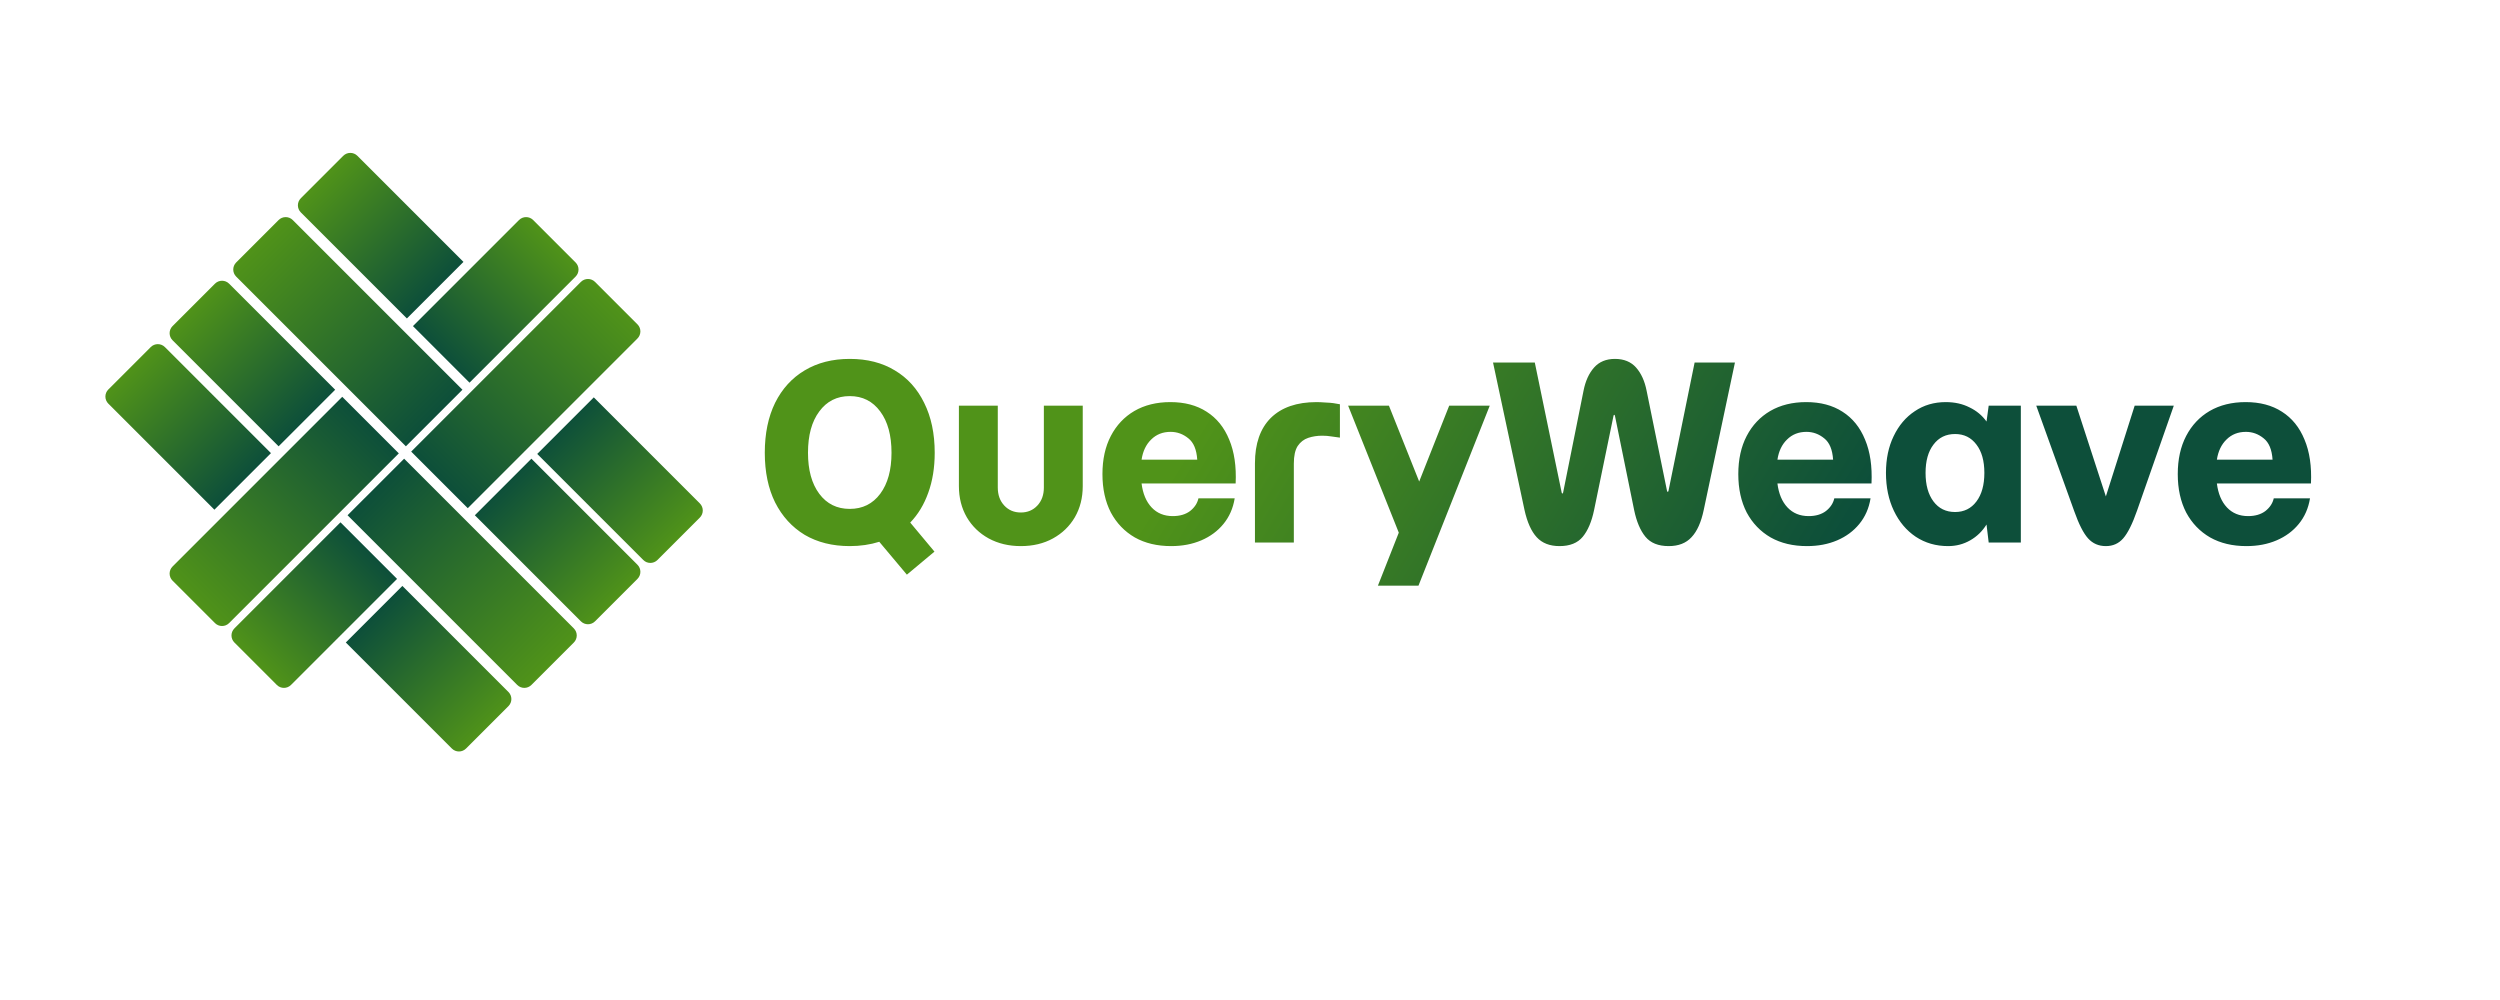
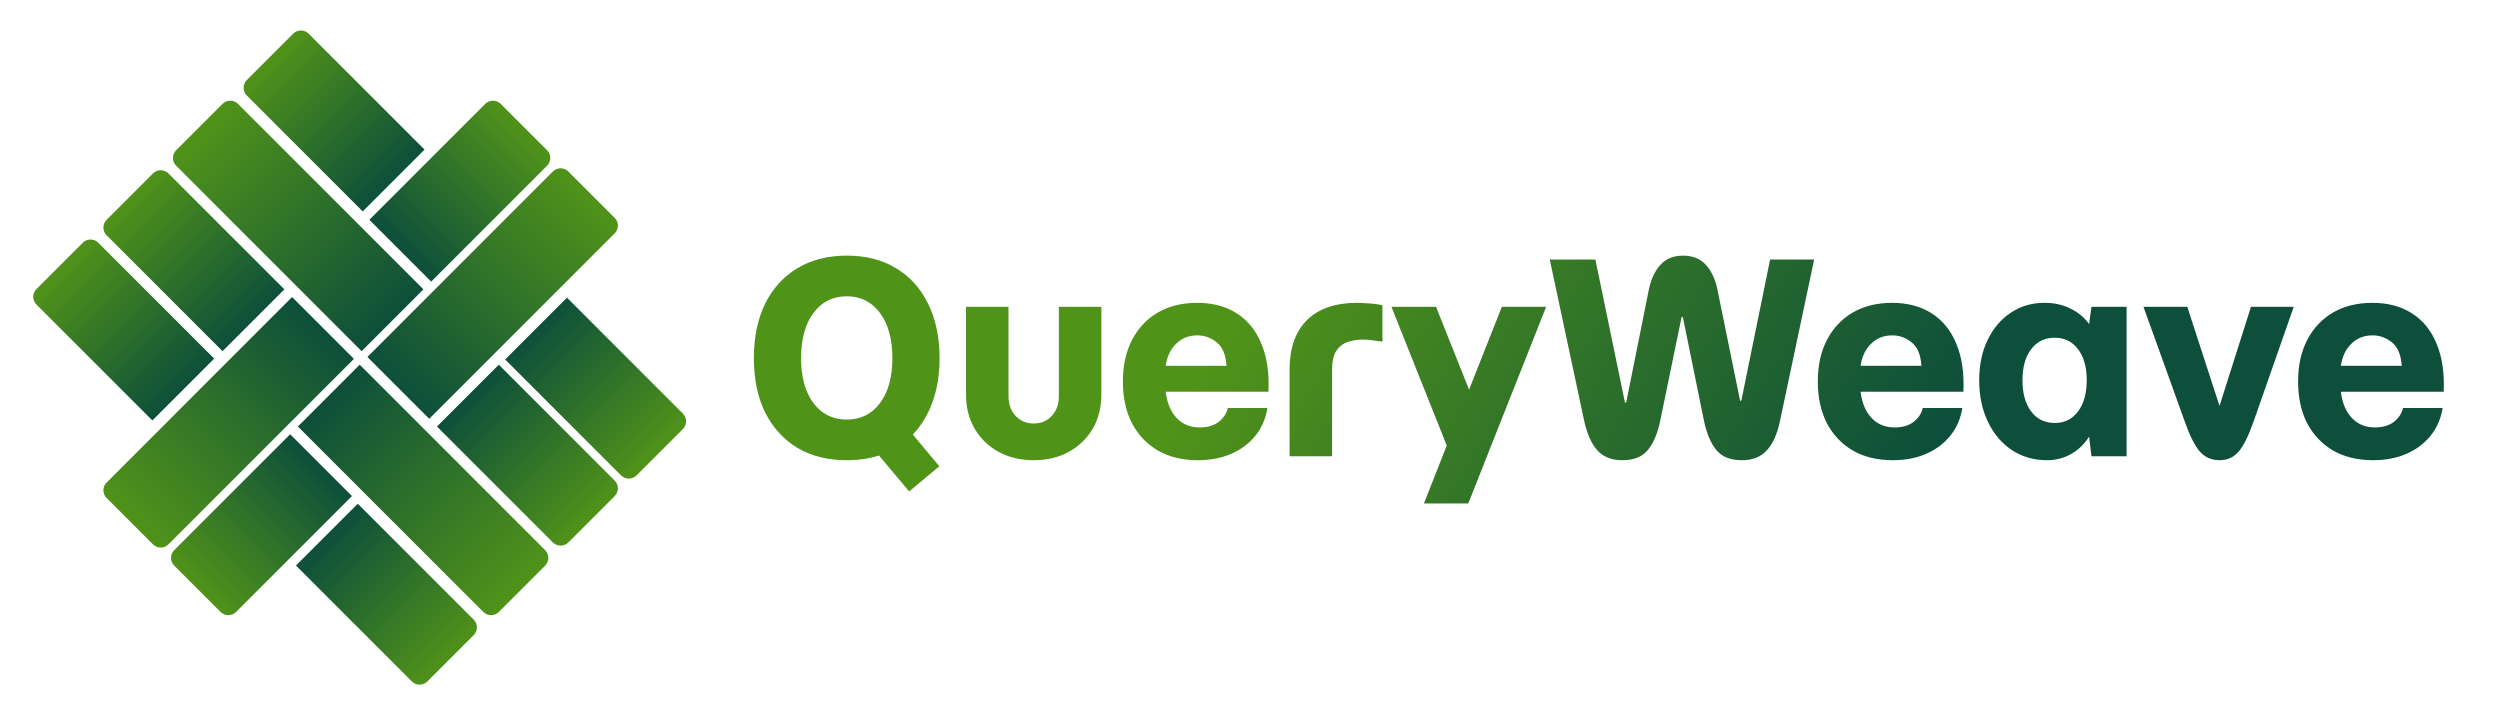
- <svg xmlns="http://www.w3.org/2000/svg" width="2000" height="800" viewBox="0 0 2000 800" fill="none">
+ <svg xmlns="http://www.w3.org/2000/svg" width="1830" height="530" viewBox="60 100 1830 530" fill="none">
  <g id="logo-icon">
    <path d="M188.943 221.284C185.819 218.16 185.819 213.095 188.943 209.97L222.884 176.029C226.008 172.905 231.074 172.905 234.198 176.029L369.962 311.794L324.707 357.049L188.943 221.284Z" fill="url(#paint0_linear_4_117)" />
    <path d="M183.286 498.47C180.162 501.594 175.096 501.594 171.972 498.47L138.031 464.529C134.907 461.405 134.907 456.339 138.031 453.215L273.795 317.451L319.05 362.706L183.286 498.47Z" fill="url(#paint1_linear_4_117)" />
    <path d="M138.031 272.196C134.907 269.072 134.907 264.006 138.031 260.882L171.972 226.941C175.096 223.817 180.162 223.817 183.286 226.941L268.139 311.794L222.884 357.049L138.031 272.196Z" fill="url(#paint2_linear_4_117)" />
    <path d="M86.657 322.912C83.533 319.787 83.533 314.722 86.657 311.598L120.598 277.657C123.722 274.533 128.787 274.533 131.912 277.657L216.764 362.51L171.51 407.764L86.657 322.912Z" fill="url(#paint3_linear_4_117)" />
    <path d="M415.217 176.029C418.341 172.905 423.407 172.905 426.531 176.029L460.472 209.97C463.596 213.095 463.596 218.16 460.472 221.284L375.619 306.137L330.364 260.882L415.217 176.029Z" fill="url(#paint4_linear_4_117)" />
    <path d="M459.057 502.713C462.181 505.837 462.181 510.903 459.057 514.027L425.116 547.968C421.992 551.092 416.926 551.092 413.802 547.968L278.038 412.204L323.293 366.949L459.057 502.713Z" fill="url(#paint5_linear_4_117)" />
    <path d="M464.714 225.527C467.838 222.403 472.904 222.403 476.028 225.527L509.969 259.469C513.093 262.593 513.093 267.658 509.969 270.782L374.205 406.547L328.95 361.292L464.714 225.527Z" fill="url(#paint6_linear_4_117)" />
    <path d="M509.969 451.802C513.093 454.926 513.093 459.991 509.969 463.115L476.028 497.056C472.904 500.181 467.838 500.181 464.714 497.056L379.861 412.204L425.116 366.949L509.969 451.802Z" fill="url(#paint7_linear_4_117)" />
    <path d="M559.88 402.745C563.004 405.869 563.004 410.935 559.88 414.059L525.939 448C522.815 451.124 517.75 451.124 514.625 448L429.773 363.147L475.027 317.892L559.88 402.745Z" fill="url(#paint8_linear_4_117)" />
    <path d="M406.755 553.587C409.879 556.712 409.879 561.777 406.755 564.901L372.814 598.842C369.69 601.966 364.624 601.966 361.5 598.842L276.647 513.989L321.902 468.735L406.755 553.587Z" fill="url(#paint9_linear_4_117)" />
    <path d="M232.783 547.968C229.659 551.092 224.593 551.092 221.469 547.968L187.528 514.026C184.404 510.902 184.404 505.837 187.528 502.713L272.381 417.86L317.636 463.115L232.783 547.968Z" fill="url(#paint10_linear_4_117)" />
    <path d="M240.657 169.912C237.533 166.787 237.533 161.722 240.657 158.598L274.598 124.657C277.722 121.533 282.787 121.533 285.912 124.657L370.764 209.51L325.51 254.765L240.657 169.912Z" fill="url(#paint11_linear_4_117)" />
  </g>
  <path id="logo-text" d="M679.8 436.88C665.976 436.88 653.944 433.872 643.704 427.856C633.592 421.712 625.72 413.072 620.088 401.936C614.584 390.8 611.832 377.552 611.832 362.192C611.832 346.832 614.584 333.52 620.088 322.256C625.72 310.992 633.592 302.352 643.704 296.336C653.944 290.192 665.976 287.12 679.8 287.12C693.752 287.12 705.784 290.192 715.896 296.336C726.008 302.352 733.816 310.992 739.32 322.256C744.952 333.52 747.768 346.832 747.768 362.192C747.768 374.096 746.04 384.784 742.584 394.256C739.256 403.6 734.456 411.536 728.184 418.064L747.576 441.296L725.496 459.728L703.416 433.424C696.12 435.728 688.248 436.88 679.8 436.88ZM679.8 407.12C690.04 407.12 698.168 403.088 704.184 395.024C710.2 386.96 713.208 376.016 713.208 362.192C713.208 348.24 710.2 337.232 704.184 329.168C698.168 320.976 690.04 316.88 679.8 316.88C669.56 316.88 661.432 320.976 655.416 329.168C649.4 337.232 646.392 348.24 646.392 362.192C646.392 376.016 649.4 386.96 655.416 395.024C661.432 403.088 669.56 407.12 679.8 407.12ZM816.659 436.88C807.059 436.88 798.483 434.832 790.931 430.736C783.507 426.64 777.683 421.008 773.459 413.84C769.235 406.544 767.123 398.224 767.123 388.88V324.56H798.227V390.032C798.227 395.92 799.955 400.72 803.411 404.432C806.867 408.144 811.283 410 816.659 410C822.035 410 826.451 408.144 829.907 404.432C833.363 400.72 835.091 395.92 835.091 390.032V324.56H866.195V388.88C866.195 398.224 864.083 406.544 859.859 413.84C855.635 421.008 849.811 426.64 842.387 430.736C834.963 434.832 826.387 436.88 816.659 436.88ZM936.869 436.88C925.733 436.88 916.069 434.576 907.877 429.968C899.685 425.232 893.285 418.576 888.677 410C884.197 401.296 881.957 391.056 881.957 379.28C881.957 367.504 884.197 357.328 888.677 348.752C893.157 340.176 899.429 333.52 907.493 328.784C915.685 324.048 925.285 321.68 936.293 321.68C947.685 321.68 957.349 324.24 965.285 329.36C973.349 334.48 979.365 341.904 983.333 351.632C987.429 361.36 989.157 373.072 988.517 386.768H913.253C914.277 394.96 916.965 401.36 921.317 405.968C925.669 410.576 931.301 412.88 938.213 412.88C943.845 412.88 948.453 411.536 952.037 408.848C955.621 406.032 957.861 402.64 958.757 398.672H987.749C986.469 406.608 983.461 413.456 978.725 419.216C974.117 424.848 968.229 429.2 961.061 432.272C953.893 435.344 945.829 436.88 936.869 436.88ZM936.485 345.488C930.213 345.488 925.029 347.536 920.933 351.632C916.837 355.6 914.277 360.976 913.253 367.76H957.797C957.285 359.696 954.917 354 950.693 350.672C946.469 347.216 941.733 345.488 936.485 345.488ZM1003.96 434V370.64C1003.96 354.896 1008.19 342.8 1016.63 334.352C1025.21 325.904 1037.43 321.68 1053.31 321.68C1054.97 321.68 1057.59 321.808 1061.18 322.064C1064.76 322.192 1068.35 322.64 1071.93 323.408V350.096C1069.5 349.712 1067.19 349.392 1065.02 349.136C1062.84 348.752 1060.41 348.56 1057.72 348.56C1053.75 348.56 1050.04 349.136 1046.59 350.288C1043.13 351.44 1040.31 353.616 1038.14 356.816C1036.09 360.016 1035.07 364.688 1035.07 370.832V434H1003.96ZM1102.32 468.56L1119.03 426.128L1078.51 324.56H1111.15L1135.35 385.232L1159.35 324.56H1191.79L1134.77 468.56H1102.32ZM1247.61 436.88C1239.8 436.88 1233.72 434.512 1229.37 429.776C1225.02 425.04 1221.75 417.744 1219.58 407.888L1194.42 290H1227.83L1249.34 394.064C1249.46 394.576 1249.66 394.832 1249.91 394.832C1250.17 394.832 1250.36 394.576 1250.49 394.064L1266.81 312.656C1268.34 304.848 1271.16 298.64 1275.26 294.032C1279.35 289.424 1284.92 287.12 1291.96 287.12C1299.13 287.12 1304.76 289.424 1308.86 294.032C1312.95 298.64 1315.77 304.848 1317.3 312.656L1333.62 392.72C1333.75 393.232 1333.94 393.488 1334.2 393.488C1334.46 393.488 1334.65 393.232 1334.78 392.72L1355.7 290H1387.96L1363 407.888C1360.95 417.744 1357.69 425.04 1353.21 429.776C1348.86 434.512 1342.78 436.88 1334.97 436.88C1326.65 436.88 1320.44 434.384 1316.34 429.392C1312.25 424.4 1309.24 417.296 1307.32 408.08L1291.96 332.624C1291.83 332.112 1291.64 331.856 1291.38 331.856C1291.13 331.856 1290.94 332.112 1290.81 332.624L1275.26 408.08C1273.34 417.296 1270.33 424.4 1266.23 429.392C1262.14 434.384 1255.93 436.88 1247.61 436.88ZM1445.56 436.88C1434.42 436.88 1424.76 434.576 1416.56 429.968C1408.37 425.232 1401.97 418.576 1397.36 410C1392.88 401.296 1390.64 391.056 1390.64 379.28C1390.64 367.504 1392.88 357.328 1397.36 348.752C1401.84 340.176 1408.12 333.52 1416.18 328.784C1424.37 324.048 1433.97 321.68 1444.98 321.68C1456.37 321.68 1466.04 324.24 1473.97 329.36C1482.04 334.48 1488.05 341.904 1492.02 351.632C1496.12 361.36 1497.84 373.072 1497.2 386.768H1421.94C1422.96 394.96 1425.65 401.36 1430 405.968C1434.36 410.576 1439.99 412.88 1446.9 412.88C1452.53 412.88 1457.14 411.536 1460.72 408.848C1464.31 406.032 1466.55 402.64 1467.44 398.672H1496.44C1495.16 406.608 1492.15 413.456 1487.41 419.216C1482.8 424.848 1476.92 429.2 1469.75 432.272C1462.58 435.344 1454.52 436.88 1445.56 436.88ZM1445.17 345.488C1438.9 345.488 1433.72 347.536 1429.62 351.632C1425.52 355.6 1422.96 360.976 1421.94 367.76H1466.48C1465.97 359.696 1463.6 354 1459.38 350.672C1455.16 347.216 1450.42 345.488 1445.17 345.488ZM1558.5 436.88C1548.77 436.88 1540.13 434.384 1532.58 429.392C1525.15 424.4 1519.33 417.488 1515.11 408.656C1510.88 399.824 1508.77 389.712 1508.77 378.32C1508.77 367.184 1510.82 357.392 1514.91 348.944C1519.01 340.368 1524.64 333.712 1531.81 328.976C1538.98 324.112 1547.23 321.68 1556.58 321.68C1563.75 321.68 1570.08 323.088 1575.59 325.904C1581.22 328.592 1585.76 332.368 1589.22 337.232L1590.95 324.56H1616.67V434H1590.95L1589.22 419.6C1585.89 424.976 1581.54 429.2 1576.16 432.272C1570.79 435.344 1564.9 436.88 1558.5 436.88ZM1564.07 409.616C1571.23 409.616 1576.93 406.8 1581.15 401.168C1585.38 395.536 1587.49 387.92 1587.49 378.32C1587.49 368.72 1585.38 361.168 1581.15 355.664C1576.93 350.032 1571.23 347.216 1564.07 347.216C1556.77 347.216 1551.01 350.032 1546.79 355.664C1542.56 361.168 1540.45 368.72 1540.45 378.32C1540.45 387.92 1542.56 395.536 1546.79 401.168C1551.01 406.8 1556.77 409.616 1564.07 409.616ZM1684.69 436.88C1678.93 436.88 1674.2 434.832 1670.49 430.736C1666.77 426.64 1663.06 419.344 1659.35 408.848L1629.01 324.56H1661.08L1684.69 397.136L1707.73 324.56H1739.03L1709.65 408.464C1705.94 419.088 1702.23 426.512 1698.52 430.736C1694.93 434.832 1690.33 436.88 1684.69 436.88ZM1797.12 436.88C1785.98 436.88 1776.32 434.576 1768.13 429.968C1759.93 425.232 1753.53 418.576 1748.93 410C1744.45 401.296 1742.21 391.056 1742.21 379.28C1742.21 367.504 1744.45 357.328 1748.93 348.752C1753.41 340.176 1759.68 333.52 1767.74 328.784C1775.93 324.048 1785.53 321.68 1796.54 321.68C1807.93 321.68 1817.6 324.24 1825.53 329.36C1833.6 334.48 1839.61 341.904 1843.58 351.632C1847.68 361.36 1849.41 373.072 1848.77 386.768H1773.5C1774.53 394.96 1777.21 401.36 1781.57 405.968C1785.92 410.576 1791.55 412.88 1798.46 412.88C1804.09 412.88 1808.7 411.536 1812.29 408.848C1815.87 406.032 1818.11 402.64 1819.01 398.672H1848C1846.72 406.608 1843.71 413.456 1838.97 419.216C1834.37 424.848 1828.48 429.2 1821.31 432.272C1814.14 435.344 1806.08 436.88 1797.12 436.88ZM1796.73 345.488C1790.46 345.488 1785.28 347.536 1781.18 351.632C1777.09 355.6 1774.53 360.976 1773.5 367.76H1818.05C1817.53 359.696 1815.17 354 1810.94 350.672C1806.72 347.216 1801.98 345.488 1796.73 345.488Z" fill="url(#paint12_linear_4_117)" />
  <defs>
    <linearGradient id="paint0_linear_4_117" x1="205.914" y1="193" x2="347.335" y2="334.421" gradientUnits="userSpaceOnUse">
      <stop stop-color="#509319" />
      <stop offset="1" stop-color="#0D4F3A" />
    </linearGradient>
    <linearGradient id="paint1_linear_4_117" x1="155.001" y1="481.499" x2="296.423" y2="340.078" gradientUnits="userSpaceOnUse">
      <stop stop-color="#509319" />
      <stop offset="1" stop-color="#0D4F3A" />
    </linearGradient>
    <linearGradient id="paint2_linear_4_117" x1="155.001" y1="243.912" x2="245.511" y2="334.421" gradientUnits="userSpaceOnUse">
      <stop stop-color="#509319" />
      <stop offset="1" stop-color="#0D4F3A" />
    </linearGradient>
    <linearGradient id="paint3_linear_4_117" x1="103.627" y1="294.627" x2="194.137" y2="385.137" gradientUnits="userSpaceOnUse">
      <stop stop-color="#509319" />
      <stop offset="1" stop-color="#0D4F3A" />
    </linearGradient>
    <linearGradient id="paint4_linear_4_117" x1="443.501" y1="193" x2="352.992" y2="283.51" gradientUnits="userSpaceOnUse">
      <stop stop-color="#509319" />
      <stop offset="1" stop-color="#0D4F3A" />
    </linearGradient>
    <linearGradient id="paint5_linear_4_117" x1="442.086" y1="530.998" x2="300.665" y2="389.576" gradientUnits="userSpaceOnUse">
      <stop stop-color="#509319" />
      <stop offset="1" stop-color="#0D4F3A" />
    </linearGradient>
    <linearGradient id="paint6_linear_4_117" x1="492.999" y1="242.498" x2="351.577" y2="383.919" gradientUnits="userSpaceOnUse">
      <stop stop-color="#509319" />
      <stop offset="1" stop-color="#0D4F3A" />
    </linearGradient>
    <linearGradient id="paint7_linear_4_117" x1="466.918" y1="507.021" x2="375.267" y2="415.37" gradientUnits="userSpaceOnUse">
      <stop stop-color="#509319" />
      <stop offset="1" stop-color="#0D4F3A" />
    </linearGradient>
    <linearGradient id="paint8_linear_4_117" x1="466.918" y1="507.021" x2="375.267" y2="415.37" gradientUnits="userSpaceOnUse">
      <stop stop-color="#509319" />
      <stop offset="1" stop-color="#0D4F3A" />
    </linearGradient>
    <linearGradient id="paint9_linear_4_117" x1="466.918" y1="507.021" x2="375.267" y2="415.37" gradientUnits="userSpaceOnUse">
      <stop stop-color="#509319" />
      <stop offset="1" stop-color="#0D4F3A" />
    </linearGradient>
    <linearGradient id="paint10_linear_4_117" x1="204.499" y1="530.997" x2="295.008" y2="440.487" gradientUnits="userSpaceOnUse">
      <stop stop-color="#509319" />
      <stop offset="1" stop-color="#0D4F3A" />
    </linearGradient>
    <linearGradient id="paint11_linear_4_117" x1="257.627" y1="141.627" x2="348.137" y2="232.137" gradientUnits="userSpaceOnUse">
      <stop stop-color="#509319" />
      <stop offset="1" stop-color="#0D4F3A" />
    </linearGradient>
    <linearGradient id="paint12_linear_4_117" x1="1023.97" y1="237" x2="1434.03" y2="487" gradientUnits="userSpaceOnUse">
      <stop stop-color="#509319" />
      <stop offset="1" stop-color="#0D4F3A" />
    </linearGradient>
  </defs>
</svg>
